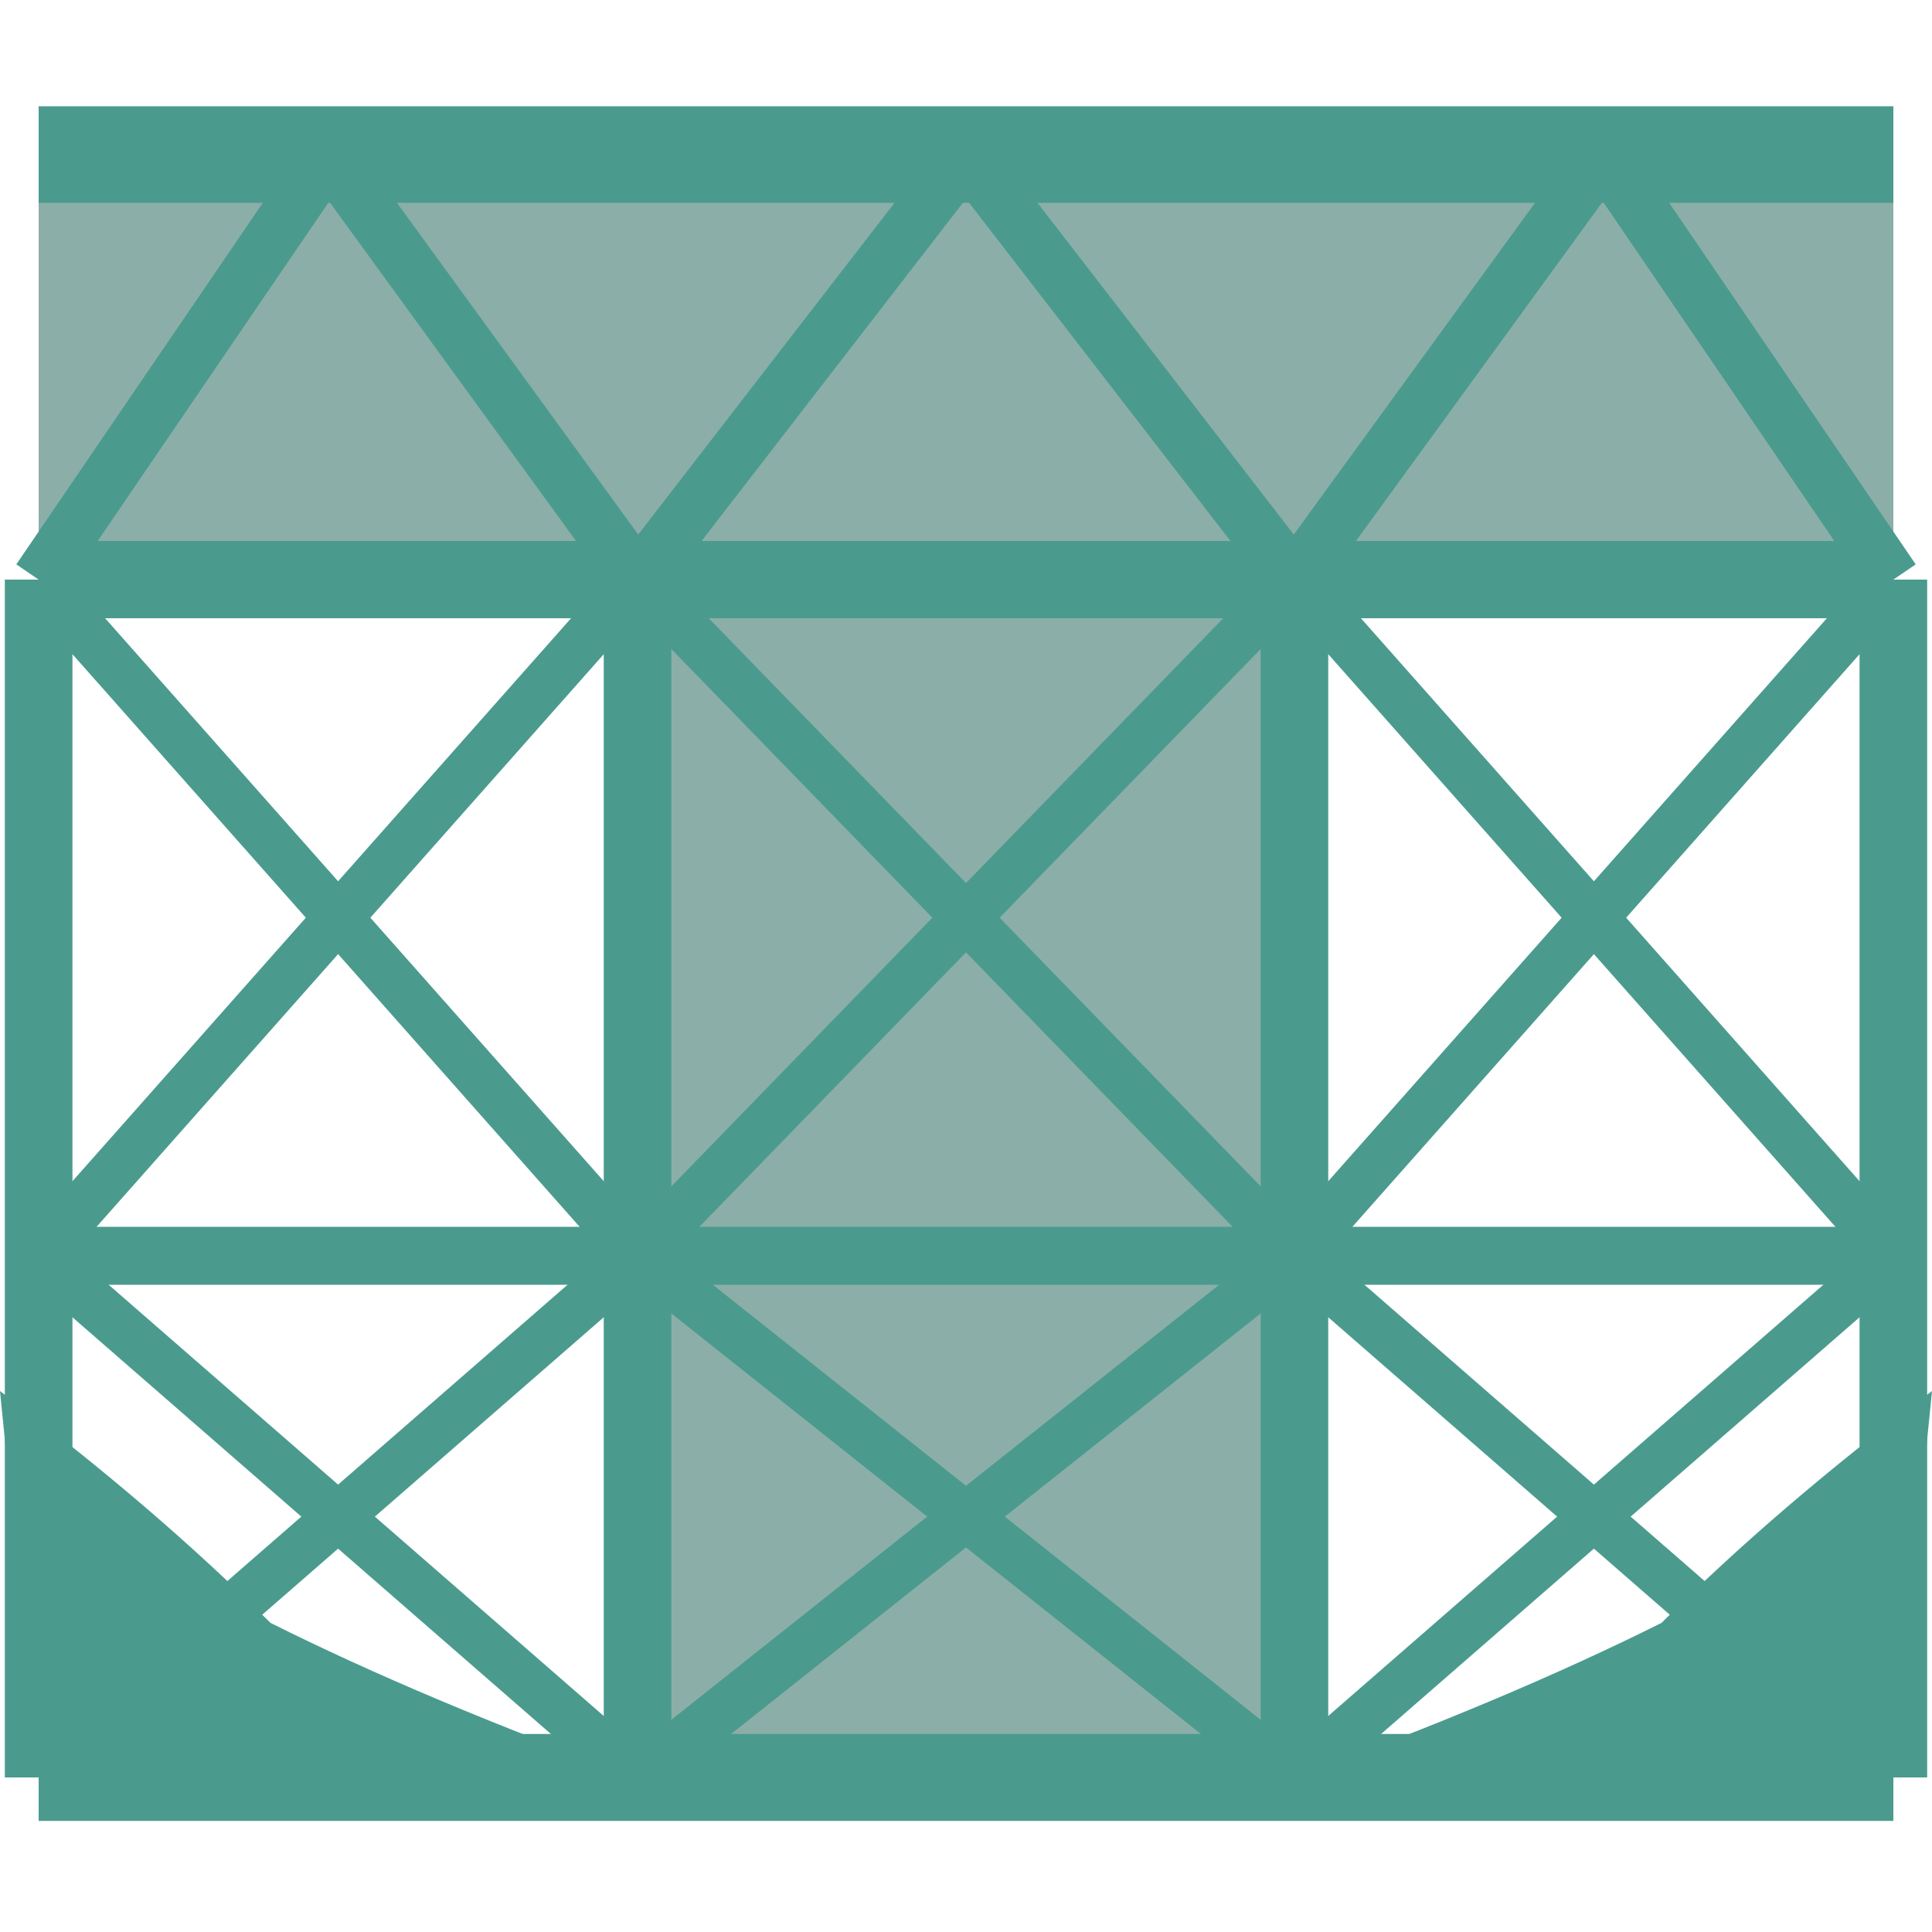
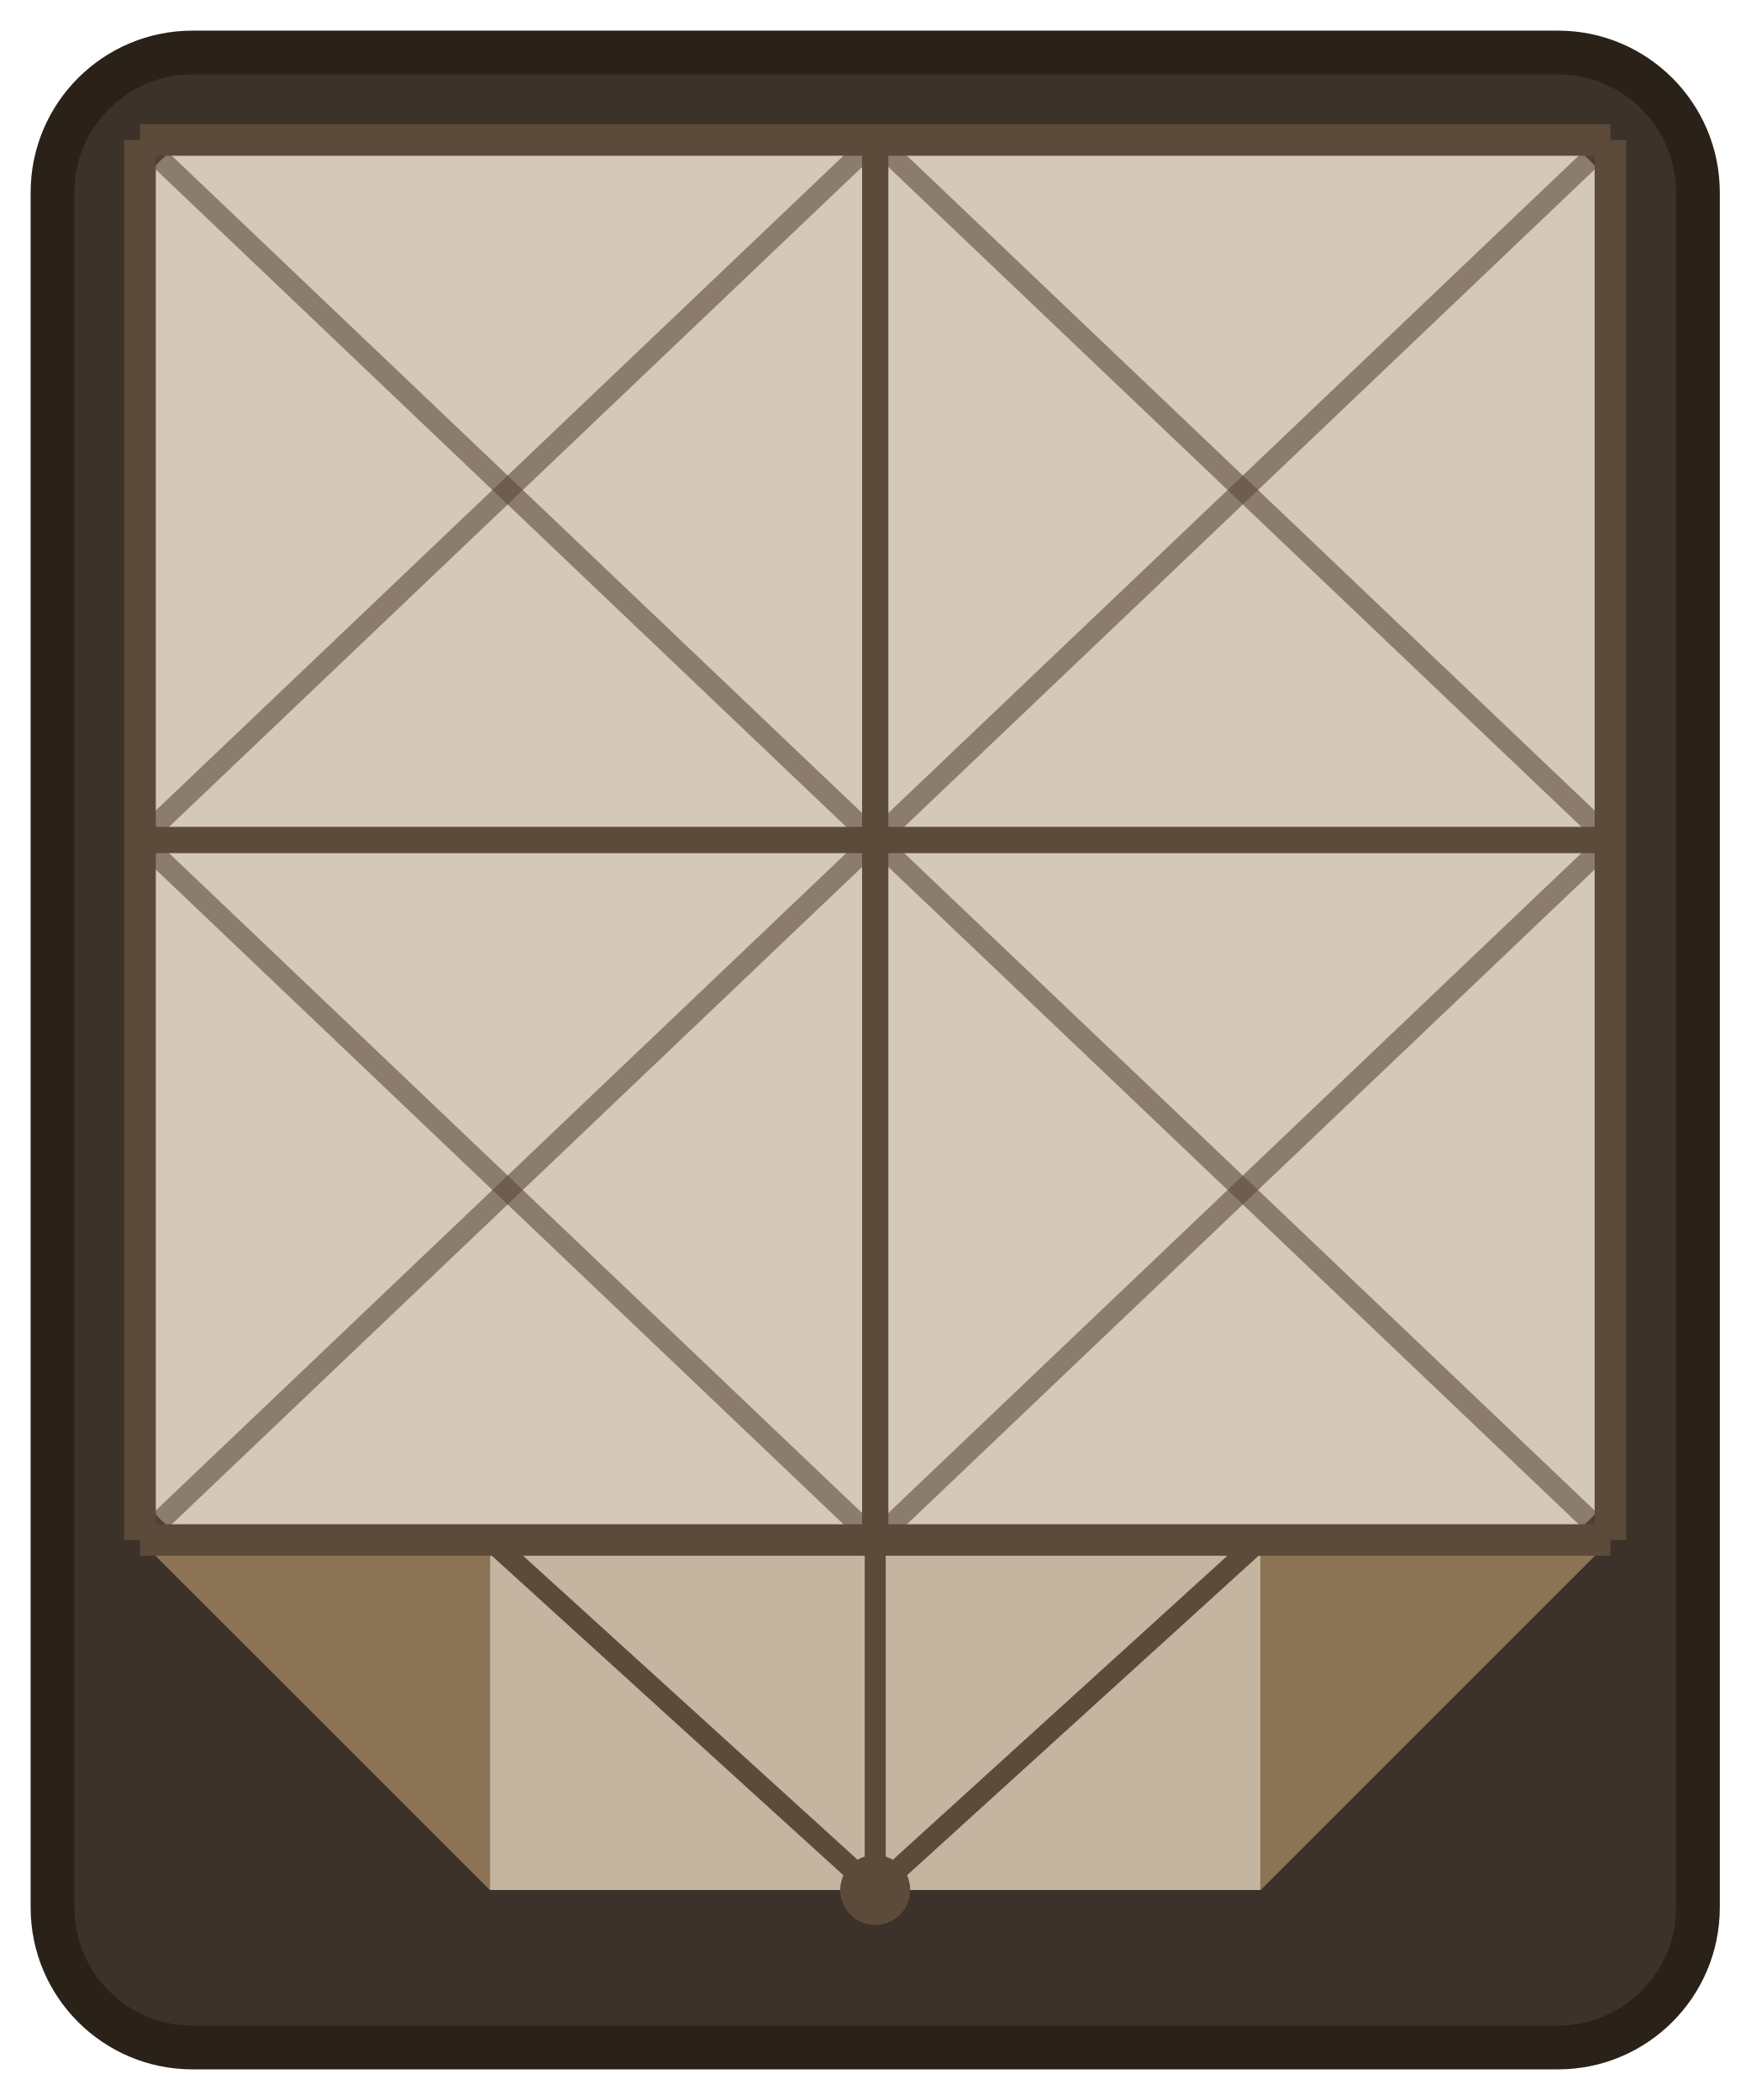
- <svg xmlns="http://www.w3.org/2000/svg" viewBox="0 0 100 100" role="img">
-   <path d="M2 8h96v22H67v62H33V30H2z" fill="#2E6B61" opacity=".55" />
-   <line x1="2" y1="30" x2="33" y2="65" stroke="#4A9B8E" stroke-width="2.5" />
-   <line x1="33" y1="30" x2="2" y2="65" stroke="#4A9B8E" stroke-width="2.5" />
-   <line x1="33" y1="30" x2="67" y2="65" stroke="#4A9B8E" stroke-width="2.5" />
-   <line x1="67" y1="30" x2="33" y2="65" stroke="#4A9B8E" stroke-width="2.5" />
-   <line x1="67" y1="30" x2="98" y2="65" stroke="#4A9B8E" stroke-width="2.5" />
-   <line x1="98" y1="30" x2="67" y2="65" stroke="#4A9B8E" stroke-width="2.5" />
-   <line x1="2" y1="65" x2="33" y2="92" stroke="#4A9B8E" stroke-width="2.5" />
-   <line x1="33" y1="65" x2="2" y2="92" stroke="#4A9B8E" stroke-width="2.5" />
-   <line x1="33" y1="65" x2="67" y2="92" stroke="#4A9B8E" stroke-width="2.5" />
-   <line x1="67" y1="65" x2="33" y2="92" stroke="#4A9B8E" stroke-width="2.5" />
-   <line x1="67" y1="65" x2="98" y2="92" stroke="#4A9B8E" stroke-width="2.5" />
-   <line x1="98" y1="65" x2="67" y2="92" stroke="#4A9B8E" stroke-width="2.5" />
-   <line x1="2" y1="65" x2="98" y2="65" stroke="#4A9B8E" stroke-width="3" />
-   <line x1="2" y1="30" x2="2" y2="92" stroke="#4A9B8E" stroke-width="3.5" />
-   <line x1="33" y1="30" x2="33" y2="92" stroke="#4A9B8E" stroke-width="3.5" />
-   <line x1="67" y1="30" x2="67" y2="92" stroke="#4A9B8E" stroke-width="3.5" />
-   <line x1="98" y1="30" x2="98" y2="92" stroke="#4A9B8E" stroke-width="3.5" />
-   <line x1="2" y1="92" x2="98" y2="92" stroke="#4A9B8E" stroke-width="4.5" />
-   <path d="M0 72Q8 78 14 84Q22 88 33 92L2 92Z" fill="#4A9B8E" />
-   <path d="M100 72Q92 78 86 84Q78 88 67 92L98 92Z" fill="#4A9B8E" />
-   <polyline points="2,30 17,8 33,30 50,8 67,30 83,8 98,30" fill="none" stroke="#4A9B8E" stroke-width="2.8" stroke-linejoin="round" />
-   <line x1="2" y1="8" x2="98" y2="8" stroke="#4A9B8E" stroke-width="5" />
-   <line x1="2" y1="30" x2="98" y2="30" stroke="#4A9B8E" stroke-width="4" />
+ <svg xmlns="http://www.w3.org/2000/svg" viewBox="0 0 100 120" role="img">
+   <rect x="3" y="3" width="94" height="114" rx="8" fill="#3d3229" stroke="#2a2118" stroke-width="2.5" />
+   <rect x="8" y="8" width="84" height="80" rx="4" fill="#d4c8b8" />
+   <path d="M8 88h84L72 108H28Z" fill="#c4b5a0" />
+   <path d="M28 108L8 88H28Z" fill="#8b7355" />
+   <path d="M72 108L92 88H72Z" fill="#8b7355" />
+   <line x1="8" y1="8" x2="50" y2="48" stroke="#5c4a3a" stroke-width="1.2" opacity=".6" />
+   <line x1="92" y1="8" x2="50" y2="48" stroke="#5c4a3a" stroke-width="1.2" opacity=".6" />
+   <line x1="8" y1="48" x2="50" y2="8" stroke="#5c4a3a" stroke-width="1.2" opacity=".6" />
+   <line x1="92" y1="48" x2="50" y2="8" stroke="#5c4a3a" stroke-width="1.2" opacity=".6" />
+   <line x1="8" y1="48" x2="50" y2="88" stroke="#5c4a3a" stroke-width="1.2" opacity=".6" />
+   <line x1="92" y1="48" x2="50" y2="88" stroke="#5c4a3a" stroke-width="1.2" opacity=".6" />
+   <line x1="8" y1="88" x2="50" y2="48" stroke="#5c4a3a" stroke-width="1.2" opacity=".6" />
+   <line x1="92" y1="88" x2="50" y2="48" stroke="#5c4a3a" stroke-width="1.2" opacity=".6" />
+   <line x1="8" y1="8" x2="92" y2="8" stroke="#5c4a3a" stroke-width="1.8" />
+   <line x1="8" y1="48" x2="92" y2="48" stroke="#5c4a3a" stroke-width="1.5" />
+   <line x1="8" y1="88" x2="92" y2="88" stroke="#5c4a3a" stroke-width="1.8" />
+   <line x1="8" y1="8" x2="8" y2="88" stroke="#5c4a3a" stroke-width="1.8" />
+   <line x1="50" y1="8" x2="50" y2="88" stroke="#5c4a3a" stroke-width="1.5" />
+   <line x1="92" y1="8" x2="92" y2="88" stroke="#5c4a3a" stroke-width="1.8" />
+   <line x1="28" y1="88" x2="50" y2="108" stroke="#5c4a3a" stroke-width="1.2" />
+   <line x1="72" y1="88" x2="50" y2="108" stroke="#5c4a3a" stroke-width="1.2" />
+   <line x1="50" y1="88" x2="50" y2="108" stroke="#5c4a3a" stroke-width="1.2" />
+   <circle cx="50" cy="108" r="2" fill="#5c4a3a" />
</svg>
